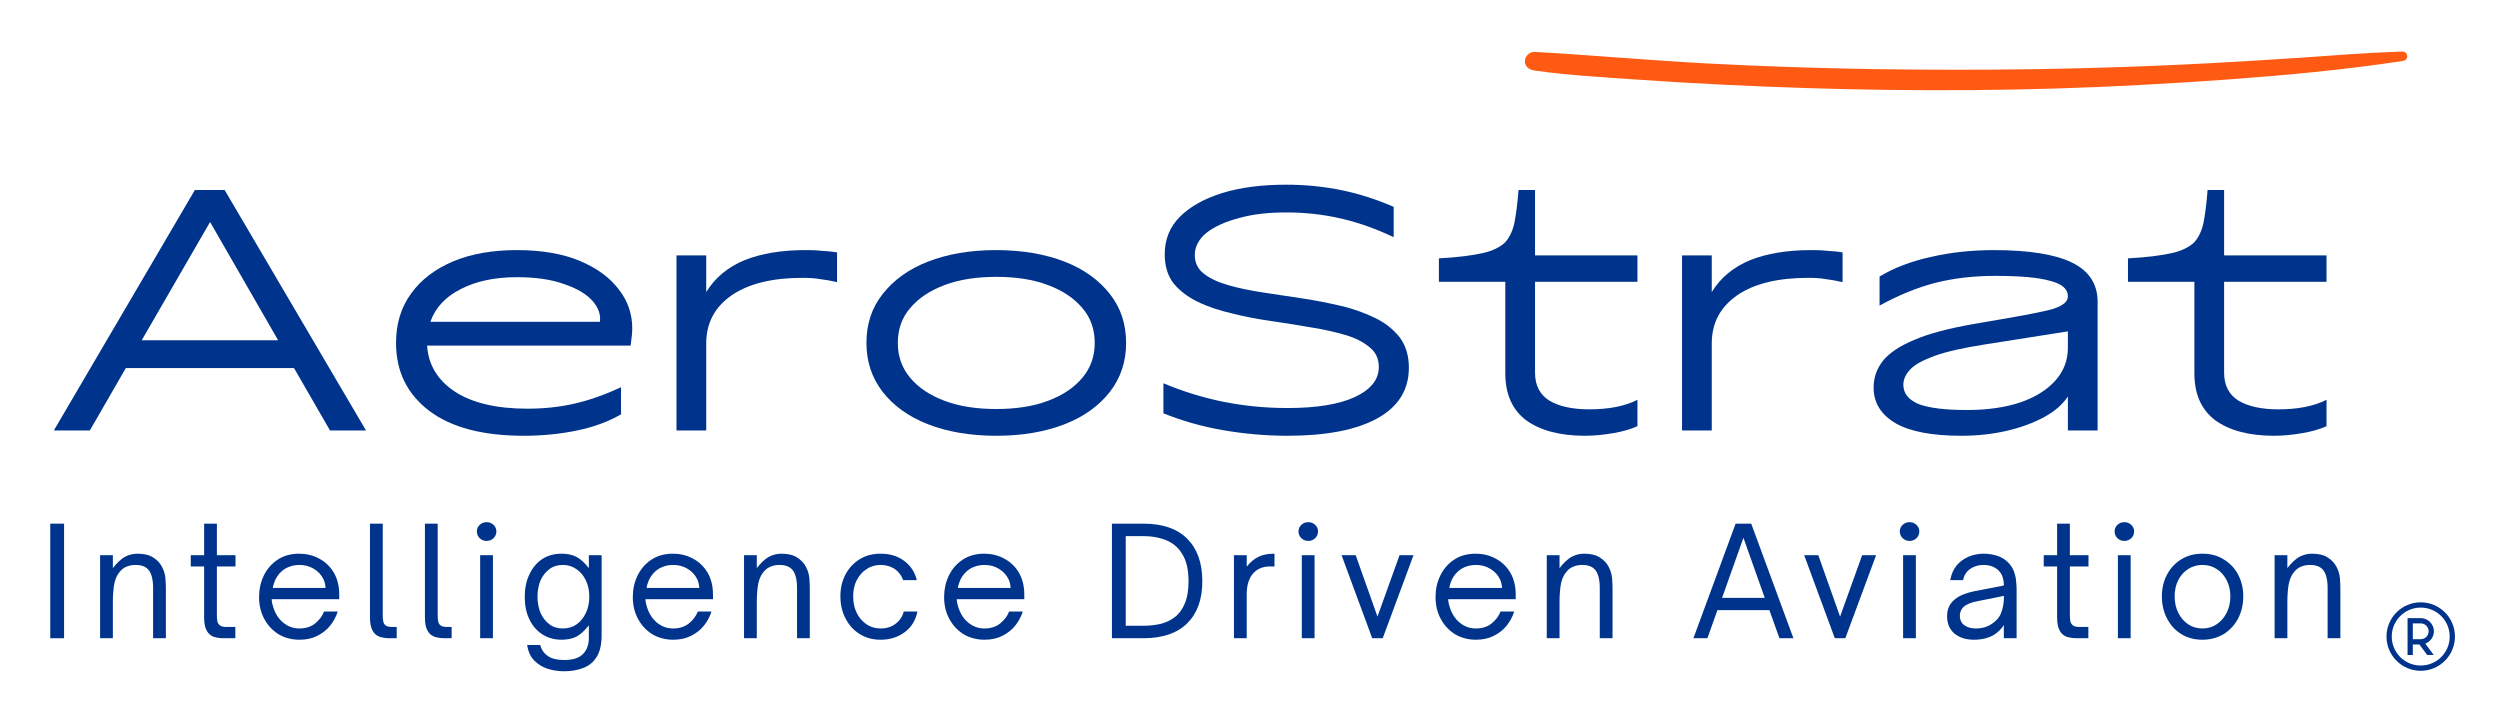
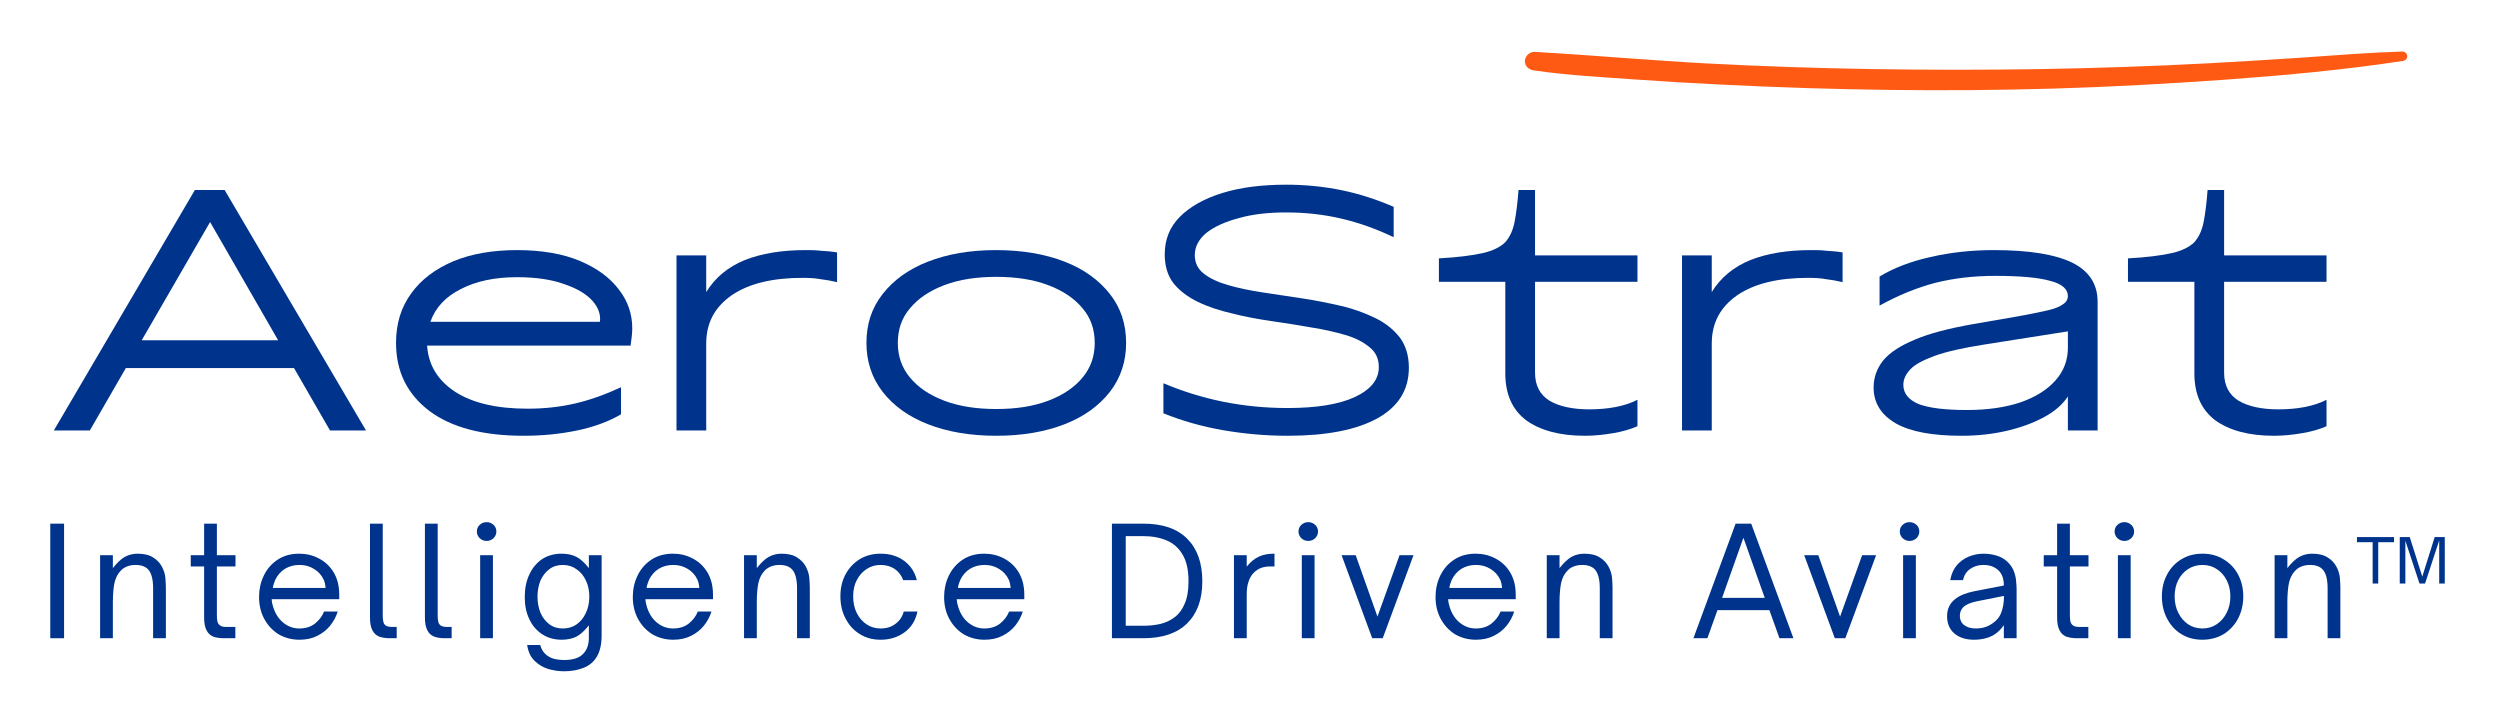
<svg xmlns="http://www.w3.org/2000/svg" xmlns:xlink="http://www.w3.org/1999/xlink" version="1.1" width="356" height="101" viewBox="0 0 356 101">
  <defs>
    <clipPath id="clip_1">
      <path transform="matrix(1,0,0,-1,-150,442.92)" d="M150 341.92H506V442.92H150Z" clip-rule="evenodd" />
    </clipPath>
    <clipPath id="clip_2">
      <path transform="matrix(.24,0,0,.24,-150,-375)" d="M0 0H6000V3375H0Z" clip-rule="evenodd" />
    </clipPath>
    <clipPath id="clip_3">
      <path transform="matrix(.24,0,0,.24,-150,-375)" d="M0 0H6000V3375H0Z" clip-rule="evenodd" />
    </clipPath>
    <clipPath id="clip_4">
      <path transform="matrix(.24,0,0,.24,-150,-375)" d="M0 0H6000V3375H0Z" clip-rule="evenodd" />
    </clipPath>
    <clipPath id="clip_5">
      <path transform="matrix(.24,0,0,.24,-150,389.88)" d="M0 0H6000V7H0Z" clip-rule="evenodd" />
    </clipPath>
    <clipPath id="clip_6">
      <path transform="matrix(.24,0,0,.24,1089.36,327)" d="M0 0H570V64H0Z" clip-rule="evenodd" />
    </clipPath>
    <clipPath id="clip_7">
      <path transform="matrix(.24,0,0,.24,-150,-375)" d="M5506.76 2641.411H5800.51V2907.036H5506.76Z" clip-rule="evenodd" />
    </clipPath>
    <clipPath id="clip_8">
      <path transform="matrix(.24,0,0,.24,-150,-375)" d="M5151.482 2679.117H5560.857V2910.367H5151.482Z" clip-rule="evenodd" />
    </clipPath>
    <clipPath id="clip_9">
      <path transform="matrix(.24,0,0,.24,-150,-375)" d="M885.543 904.903H1413.668V929.903H885.543Z" clip-rule="evenodd" />
    </clipPath>
    <clipPath id="clip_10">
      <path transform="matrix(.24,0,0,.24,62.39999,-158.04)" d="M0 0H529V26H0Z" clip-rule="evenodd" />
    </clipPath>
    <clipPath id="clip_11">
      <path transform="matrix(.24,0,0,.24,62.39999,-158.04)" d="M.543 2.27H528.668V27H.543Z" clip-rule="evenodd" />
    </clipPath>
    <clipPath id="clip_12">
      <path transform="matrix(.24,0,0,.24,-150,-375)" d="M1529.647 1591.15H2054.647V1616.15H1529.647Z" clip-rule="evenodd" />
    </clipPath>
    <clipPath id="clip_13">
      <path transform="matrix(.24,0,0,.24,216.96,6.839996)" d="M0 0H526V26H0Z" clip-rule="evenodd" />
    </clipPath>
    <clipPath id="clip_14">
      <path transform="matrix(.24,0,0,.24,216.96,6.839996)" d="M.647 1.371H525.647V26.371H.647Z" clip-rule="evenodd" />
    </clipPath>
    <clipPath id="clip_15">
      <path transform="matrix(.24,0,0,.24,-150,-375)" d="M0 0H6000V3375H0Z" clip-rule="evenodd" />
    </clipPath>
    <clipPath id="clip_16">
      <path transform="matrix(.24,0,0,.24,2.87999,-151.56)" d="M0 0H716V439H0Z" clip-rule="evenodd" />
    </clipPath>
    <clipPath id="clip_17">
      <path transform="matrix(.24,0,0,.24,5.279999,69.95999)" d="M0 0H1382V111H0Z" clip-rule="evenodd" />
    </clipPath>
    <path id="font_18_39" d="M.171 0H.079V.763H.171V0Z" />
    <path id="font_18_170" d="M.156 0H.071V.553H.156V.467C.184 .503 .211 .528 .236 .542 .262 .556 .29 .563 .32 .563 .363 .563 .398 .555 .424 .538 .45 .522 .47 .501 .483 .476 .496 .451 .504 .426 .506 .399 .508 .372 .509 .35 .509 .333V0H.424V.333C.424 .392 .413 .433 .392 .457 .373 .478 .345 .488 .307 .488 .284 .488 .265 .484 .248 .477 .231 .47 .217 .46 .206 .447 .188 .428 .175 .403 .167 .37 .16 .337 .156 .293 .156 .236V0Z" />
    <path id="font_18_199" d="M.324 0H.247C.22 0 .196 .004 .176 .011 .157 .019 .142 .033 .132 .053 .121 .074 .116 .102 .116 .139V.478H.027V.553H.116V.763H.201V.553H.325V.478H.201V.156C.201 .14 .202 .126 .204 .113 .207 .101 .213 .092 .222 .085 .231 .078 .246 .075 .267 .075H.324V0Z" />
    <path id="font_18_135" d="M.317-.01C.264-.01 .218 .003 .177 .027 .136 .053 .105 .087 .082 .13 .059 .173 .048 .221 .048 .275 .048 .325 .058 .372 .079 .416 .1 .46 .13 .495 .17 .522 .21 .549 .258 .563 .315 .563 .362 .563 .405 .553 .445 .532 .486 .511 .519 .481 .544 .44 .569 .399 .582 .349 .582 .29V.26H.132C.133 .241 .137 .222 .143 .205 .157 .162 .179 .128 .21 .103 .241 .078 .276 .065 .316 .065 .358 .065 .393 .076 .421 .098 .449 .121 .469 .147 .481 .178H.572C.561 .143 .544 .112 .521 .083 .498 .055 .47 .033 .436 .016 .403-.001 .363-.01 .317-.01M.14 .335H.491C.49 .344 .489 .354 .487 .363 .485 .372 .482 .381 .479 .389 .464 .421 .442 .445 .413 .462 .384 .48 .352 .488 .317 .488 .28 .488 .248 .479 .22 .462 .193 .445 .171 .42 .156 .389 .152 .38 .149 .371 .146 .362 .143 .353 .141 .344 .14 .335Z" />
    <path id="font_18_164" d="M.247 0H.2C.173 0 .149 .004 .13 .011 .11 .019 .095 .033 .085 .053 .074 .074 .069 .102 .069 .139V.763H.154V.152C.154 .135 .155 .121 .158 .11 .16 .099 .166 .09 .175 .084 .184 .078 .199 .075 .22 .075H.247V0Z" />
    <path id="font_18_150" d="M.114 .648C.096 .648 .081 .654 .068 .666 .055 .679 .049 .694 .049 .711 .049 .728 .055 .743 .068 .755 .081 .767 .096 .773 .114 .773 .132 .773 .147 .767 .16 .755 .173 .743 .179 .728 .179 .711 .179 .694 .173 .679 .16 .666 .147 .654 .132 .648 .114 .648M.156 0H.071V.553H.156V0Z" />
    <path id="font_18_145" d="M.315-.22C.278-.22 .242-.215 .206-.204 .172-.193 .142-.175 .117-.15 .091-.125 .075-.09 .068-.045H.155C.164-.078 .181-.102 .207-.119 .233-.137 .269-.145 .314-.145 .372-.145 .414-.132 .44-.105 .466-.079 .479-.043 .479 .003V.086C.45 .049 .422 .024 .395 .01 .368-.003 .335-.01 .298-.01 .249-.01 .206 .002 .169 .026 .132 .05 .103 .083 .083 .126 .062 .169 .052 .219 .052 .274 .052 .331 .062 .382 .083 .425 .103 .468 .131 .502 .168 .527 .205 .551 .248 .563 .297 .563 .336 .563 .369 .556 .396 .542 .423 .528 .451 .503 .479 .467V.553H.564V.019C.564-.041 .553-.088 .532-.123 .511-.158 .481-.183 .444-.197 .407-.212 .364-.22 .315-.22M.306 .065C.341 .065 .371 .074 .397 .092 .424 .111 .444 .136 .459 .168 .474 .2 .482 .236 .482 .277 .482 .318 .474 .354 .459 .385 .444 .417 .423 .442 .396 .46 .37 .479 .34 .488 .306 .488 .271 .488 .241 .479 .216 .46 .191 .441 .171 .416 .157 .385 .144 .353 .137 .317 .137 .277 .137 .237 .144 .201 .157 .169 .171 .137 .191 .112 .216 .093 .241 .074 .271 .065 .306 .065Z" />
    <path id="font_18_127" d="M.316-.01C.264-.01 .218 .002 .178 .027 .137 .052 .106 .086 .083 .13 .06 .173 .048 .223 .048 .279 .048 .334 .059 .382 .082 .425 .105 .468 .136 .501 .176 .526 .217 .551 .263 .563 .316 .563 .378 .563 .43 .547 .473 .515 .516 .483 .544 .44 .557 .387H.466C.455 .418 .436 .443 .41 .461 .383 .479 .351 .488 .316 .488 .281 .488 .25 .479 .223 .461 .195 .443 .173 .418 .157 .387 .141 .356 .133 .32 .133 .279 .133 .237 .141 .2 .157 .168 .173 .136 .195 .111 .223 .092 .25 .074 .281 .065 .316 .065 .355 .065 .388 .075 .415 .096 .443 .117 .461 .144 .47 .178H.561C.549 .119 .521 .073 .476 .04 .431 .007 .378-.01 .316-.01Z" />
    <path id="font_18_1" d="" />
    <path id="font_18_20" d="M.288 0H.079V.763H.289C.416 .763 .513 .73 .58 .663 .647 .596 .681 .502 .681 .379 .681 .258 .647 .165 .58 .099 .513 .033 .415 0 .288 0M.171 .68V.083H.287C.327 .083 .365 .087 .401 .095 .438 .104 .47 .119 .498 .141 .526 .162 .548 .192 .564 .231 .581 .27 .589 .319 .589 .379 .589 .454 .576 .513 .55 .556 .525 .6 .489 .632 .444 .651 .399 .67 .347 .68 .288 .68H.171Z" />
    <path id="font_18_189" d="M.156 0H.071V.553H.156V.477C.181 .508 .209 .531 .238 .544 .267 .557 .3 .563 .337 .563H.341V.478H.312C.267 .478 .232 .465 .205 .438 .189 .423 .177 .403 .169 .379 .16 .355 .156 .326 .156 .291V0Z" />
    <path id="font_18_212" d="M.294 0H.224L.02 .553H.114L.259 .144 .406 .553H.499L.294 0Z" />
    <path id="font_18_2" d="M.107 0H.014L.295 .763H.399L.68 0H.587L.52 .187H.174L.107 0M.347 .669 .205 .269H.489L.347 .669Z" />
    <path id="font_18_114" d="M.228-.01C.173-.01 .129 .004 .096 .032 .064 .06 .048 .098 .048 .147 .048 .195 .066 .233 .102 .261 .131 .284 .174 .302 .229 .313L.426 .351C.426 .394 .415 .427 .392 .45 .367 .475 .333 .488 .29 .488 .256 .488 .226 .479 .201 .461 .176 .443 .161 .418 .154 .387H.069C.076 .426 .09 .458 .111 .484 .133 .51 .16 .53 .191 .543 .222 .556 .256 .563 .291 .563 .323 .563 .353 .558 .382 .549 .41 .54 .434 .525 .453 .506 .472 .487 .486 .466 .494 .443 .502 .42 .507 .398 .508 .376 .51 .355 .511 .339 .511 .326V0H.426V.087C.407 .059 .384 .037 .359 .022 .34 .011 .32 .003 .298-.002 .277-.007 .253-.01 .228-.01M.238 .065C.272 .065 .301 .071 .326 .084 .365 .105 .392 .131 .406 .164 .42 .197 .427 .236 .427 .282L.247 .246C.206 .238 .175 .225 .156 .207 .141 .192 .133 .172 .133 .149 .133 .124 .142 .103 .161 .088 .181 .073 .206 .065 .238 .065Z" />
    <path id="font_18_175" d="M.318-.01C.265-.01 .219 .002 .178 .027 .137 .052 .106 .086 .083 .13 .06 .173 .048 .223 .048 .279 .048 .334 .06 .382 .083 .425 .106 .468 .137 .501 .178 .526 .219 .551 .265 .563 .318 .563 .371 .563 .418 .551 .458 .526 .5 .501 .532 .468 .555 .425 .578 .382 .59 .334 .59 .279 .59 .224 .578 .174 .555 .13 .532 .087 .5 .053 .459 .027 .418 .003 .371-.01 .318-.01M.318 .065C.353 .065 .385 .074 .413 .093 .441 .112 .463 .137 .479 .169 .496 .202 .504 .238 .504 .279 .504 .318 .496 .354 .48 .385 .464 .417 .442 .442 .414 .46 .386 .479 .354 .488 .318 .488 .283 .488 .251 .479 .223 .461 .195 .443 .173 .418 .157 .387 .141 .355 .133 .319 .133 .279 .133 .238 .141 .201 .158 .168 .174 .136 .196 .111 .224 .092 .252 .074 .283 .065 .318 .065Z" />
    <clipPath id="clip_19">
      <path transform="matrix(.24,0,0,.24,6.720001,16.67999)" d="M0 0H1369V235H0Z" clip-rule="evenodd" />
    </clipPath>
    <path id="font_20_1" d="M.017 0 .444 .728H.534L.962 0H.853L.744 .189H.235L.126 0H.017M.49 .631 .283 .273H.696L.49 .631Z" />
    <path id="font_20_297" d="M.421-.016C.298-.016 .203 .009 .136 .059 .069 .11 .035 .178 .035 .265 .035 .323 .05 .373 .081 .415 .111 .457 .154 .489 .208 .512 .263 .535 .328 .546 .401 .546 .476 .546 .54 .535 .592 .513 .644 .491 .683 .462 .71 .426 .737 .391 .75 .352 .75 .309 .75 .296 .748 .278 .745 .257H.129C.133 .198 .161 .152 .214 .117 .267 .083 .34 .066 .433 .066 .483 .066 .531 .071 .578 .082 .625 .093 .671 .11 .716 .131V.049C.68 .028 .636 .011 .583 0 .53-.011 .476-.016 .421-.016M.401 .464C.334 .464 .277 .452 .231 .428 .185 .405 .154 .372 .139 .329H.652C.655 .35 .648 .371 .63 .392 .611 .413 .583 .43 .544 .443 .506 .457 .458 .464 .401 .464Z" />
    <path id="font_20_420" d="M.06 0V.53H.15V.419C.177 .463 .216 .495 .267 .516 .318 .536 .379 .546 .45 .546 .465 .546 .481 .546 .497 .544 .513 .543 .529 .542 .546 .539V.449C.529 .453 .513 .456 .496 .458 .48 .461 .462 .462 .442 .462 .351 .462 .28 .445 .228 .41 .176 .374 .15 .326 .15 .263V0H.06Z" />
    <path id="font_20_381" d="M.428-.016C.349-.016 .28-.004 .221 .019 .162 .042 .117 .075 .084 .117 .051 .16 .035 .209 .035 .265 .035 .322 .051 .371 .084 .413 .117 .455 .162 .488 .221 .511 .28 .534 .348 .546 .427 .546 .506 .546 .576 .534 .635 .511 .694 .488 .739 .455 .772 .413 .805 .371 .821 .322 .821 .265 .821 .209 .805 .16 .772 .117 .739 .075 .694 .042 .635 .019 .576-.004 .507-.016 .428-.016M.428 .065C.488 .065 .54 .073 .585 .09 .63 .107 .664 .13 .689 .16 .714 .19 .726 .225 .726 .265 .726 .306 .714 .341 .689 .37 .664 .4 .63 .423 .585 .44 .54 .457 .488 .465 .428 .465 .368 .465 .316 .457 .271 .44 .226 .423 .192 .4 .167 .37 .142 .341 .13 .306 .13 .265 .13 .225 .142 .19 .167 .16 .192 .13 .226 .107 .271 .09 .316 .073 .368 .065 .428 .065Z" />
    <path id="font_20_175" d="M.415-.016C.348-.016 .283-.01 .219 .001 .156 .012 .096 .029 .039 .052V.143C.096 .119 .156 .1 .22 .087 .285 .074 .35 .068 .415 .068 .502 .068 .57 .079 .618 .101 .667 .124 .691 .154 .691 .192 .691 .217 .682 .237 .663 .252 .645 .267 .621 .28 .59 .289 .559 .298 .525 .306 .486 .312 .447 .319 .408 .325 .367 .331 .326 .337 .287 .344 .248 .354 .209 .363 .175 .374 .144 .389 .113 .404 .089 .422 .07 .445 .052 .468 .043 .498 .043 .533 .043 .578 .058 .616 .089 .647 .12 .678 .163 .702 .218 .719 .273 .736 .338 .744 .411 .744 .47 .744 .527 .738 .58 .727 .633 .716 .685 .699 .736 .677V.585C.686 .609 .634 .628 .579 .641 .524 .654 .468 .66 .411 .66 .358 .66 .31 .655 .268 .643 .226 .632 .193 .617 .169 .598 .146 .579 .134 .556 .134 .531 .134 .508 .143 .489 .161 .475 .18 .46 .204 .449 .235 .44 .266 .431 .3 .424 .339 .418 .378 .412 .417 .406 .458 .4 .499 .394 .538 .386 .577 .377 .616 .368 .65 .355 .681 .34 .712 .325 .736 .305 .755 .281 .773 .256 .782 .226 .782 .19 .782 .123 .75 .072 .687 .037 .624 .002 .533-.016 .415-.016Z" />
    <path id="font_20_441" d="M.455-.016C.379-.016 .32-0 .277 .031 .235 .063 .214 .11 .214 .173V.45H.013V.521C.07 .524 .115 .53 .146 .537 .177 .544 .2 .556 .214 .57 .228 .586 .237 .606 .242 .631 .247 .656 .251 .689 .254 .728H.304V.53H.614V.45H.304V.175C.304 .136 .319 .108 .348 .09 .377 .073 .417 .064 .468 .064 .495 .064 .522 .066 .548 .071 .573 .076 .595 .083 .614 .093V.013C.594 .004 .57-.003 .541-.008 .512-.013 .484-.016 .455-.016Z" />
    <path id="font_20_253" d="M.306-.016C.219-.016 .153-.004 .108 .021 .063 .047 .04 .083 .04 .13 .04 .161 .05 .188 .069 .212 .089 .236 .121 .257 .165 .275 .209 .294 .268 .309 .341 .322L.468 .344C.509 .351 .541 .358 .564 .363 .587 .368 .604 .375 .613 .382 .623 .388 .628 .397 .628 .407 .628 .428 .61 .444 .574 .453 .539 .463 .483 .468 .408 .468 .343 .468 .283 .461 .227 .447 .17 .432 .114 .409 .058 .378V.466C.101 .492 .153 .512 .212 .525 .272 .539 .336 .546 .404 .546 .511 .546 .59 .533 .641 .508 .692 .483 .718 .443 .718 .39V0H.628V.103C.613 .08 .59 .059 .557 .041 .524 .023 .486 .009 .443-.001 .4-.011 .354-.016 .306-.016M.323 .062C.385 .062 .439 .07 .484 .085 .53 .101 .565 .123 .59 .151 .616 .18 .628 .213 .628 .251V.3L.374 .26C.311 .25 .261 .239 .225 .226 .19 .213 .165 .2 .151 .185 .137 .17 .13 .155 .13 .138 .13 .112 .146 .093 .176 .08 .208 .068 .256 .062 .323 .062Z" />
    <clipPath id="clip_21">
      <path transform="matrix(.24,0,0,.24,202.8,-136.44)" d="M0 0H695V357H0Z" clip-rule="evenodd" />
    </clipPath>
    <clipPath id="clip_22">
      <path transform="matrix(.24,0,0,.24,-150,-375)" d="M1948.717 1302.637H1998.717V1352.637H1948.717Z" clip-rule="evenodd" />
-     </clipPath>
-     <clipPath id="clip_23">
-       <path transform="matrix(.24,0,0,.24,-150,-375)" d="M2037.86 1916.755H2087.859V1966.755H2037.86Z" clip-rule="evenodd" />
    </clipPath>
    <clipPath id="clip_24">
      <path transform="matrix(.24,0,0,.24,-150,-375)" d="M0 0H6000V3375H0Z" clip-rule="evenodd" />
    </clipPath>
  </defs>
  <g>
    <g clip-path="url(#clip_1)">
      <g clip-path="url(#clip_2)" />
      <g clip-path="url(#clip_3)" />
      <g clip-path="url(#clip_4)">
        <g opacity=".2">
          <g clip-path="url(#clip_5)" />
        </g>
        <g>
          <g clip-path="url(#clip_6)" />
        </g>
      </g>
      <g clip-path="url(#clip_7)" />
      <g clip-path="url(#clip_8)" />
      <g clip-path="url(#clip_9)">
        <g>
          <g clip-path="url(#clip_10)">
            <g clip-path="url(#clip_11)" />
          </g>
        </g>
      </g>
      <g clip-path="url(#clip_12)">
        <g>
          <g clip-path="url(#clip_13)">
            <g clip-path="url(#clip_14)">
              <path transform="matrix(.2697495,0,0,-.2570957,212.5296,74.34017)" d="M480.6 255.4C449.4 250.4 418 247.4 386.5 245 356.6 242.8 326.6 241 296.6 240.1 238.6 238.3 180.6 239.2 122.7 242.2 106.6 243 90.4 244 74.3 245.2 56.9 246.5 39.3 247.5 22.1 250.1 19.3 250.5 17 252.4 17.1 255.4 17.2 258.1 19.6 260.6 22.4 260.4 52.8 258.6 83.1 255.7 113.5 254 142.3 252.4 171.1 251.4 200 250.9 259.3 249.9 318.8 250.8 378 254.1 394.3 255 410.5 256.1 426.8 257.2 444.5 258.5 462.2 260 479.9 260.6 483.4 260.9 484.1 256 480.6 255.4Z" fill="#ff5a13" />
            </g>
          </g>
        </g>
      </g>
      <g clip-path="url(#clip_15)">
        <g>
          <g clip-path="url(#clip_16)" />
        </g>
        <g>
          <g clip-path="url(#clip_17)">
            <use data-text="I" xlink:href="#font_18_39" transform="matrix(21.38292,0,0,-21.38292,5.468246,90.88378)" fill="#00348c" />
            <use data-text="n" xlink:href="#font_18_170" transform="matrix(21.38292,0,0,-21.38292,12.7361,90.88378)" fill="#00348c" />
            <use data-text="t" xlink:href="#font_18_199" transform="matrix(21.38292,0,0,-21.38292,26.58627,90.88378)" fill="#00348c" />
            <use data-text="e" xlink:href="#font_18_135" transform="matrix(21.38292,0,0,-21.38292,35.86289,90.88378)" fill="#00348c" />
            <use data-text="l" xlink:href="#font_18_164" transform="matrix(21.38292,0,0,-21.38292,51.20927,90.88378)" fill="#00348c" />
            <use data-text="l" xlink:href="#font_18_164" transform="matrix(21.38292,0,0,-21.38292,59.03278,90.88378)" fill="#00348c" />
            <use data-text="i" xlink:href="#font_18_150" transform="matrix(21.38292,0,0,-21.38292,66.85628,90.88378)" fill="#00348c" />
            <use data-text="g" xlink:href="#font_18_145" transform="matrix(21.38292,0,0,-21.38292,73.61121,90.88378)" fill="#00348c" />
            <use data-text="e" xlink:href="#font_18_135" transform="matrix(21.38292,0,0,-21.38292,89.08583,90.88378)" fill="#00348c" />
            <use data-text="n" xlink:href="#font_18_170" transform="matrix(21.38292,0,0,-21.38292,104.4322,90.88378)" fill="#00348c" />
            <use data-text="c" xlink:href="#font_18_127" transform="matrix(21.38292,0,0,-21.38292,118.6459,90.88378)" fill="#00348c" />
            <use data-text="e" xlink:href="#font_18_135" transform="matrix(21.38292,0,0,-21.38292,133.4152,90.88378)" fill="#00348c" />
            <use data-text=" " xlink:href="#font_18_1" transform="matrix(21.38292,0,0,-21.38292,148.7616,90.88378)" fill="#00348c" />
            <use data-text="D" xlink:href="#font_18_20" transform="matrix(21.38292,0,0,-21.38292,156.6492,90.88378)" fill="#00348c" />
            <use data-text="r" xlink:href="#font_18_189" transform="matrix(21.38292,0,0,-21.38292,174.1969,90.88378)" fill="#00348c" />
            <use data-text="i" xlink:href="#font_18_150" transform="matrix(21.38292,0,0,-21.38292,183.8584,90.88378)" fill="#00348c" />
            <use data-text="v" xlink:href="#font_18_212" transform="matrix(21.38292,0,0,-21.38292,190.6133,90.88378)" fill="#00348c" />
            <use data-text="e" xlink:href="#font_18_135" transform="matrix(21.38292,0,0,-21.38292,203.395,90.88378)" fill="#00348c" />
            <use data-text="n" xlink:href="#font_18_170" transform="matrix(21.38292,0,0,-21.38292,218.7414,90.88378)" fill="#00348c" />
            <use data-text=" " xlink:href="#font_18_1" transform="matrix(21.38292,0,0,-21.38292,232.955,90.88378)" fill="#00348c" />
            <use data-text="A" xlink:href="#font_18_2" transform="matrix(21.38292,0,0,-21.38292,240.8427,90.88378)" fill="#00348c" />
            <use data-text="v" xlink:href="#font_18_212" transform="matrix(21.38292,0,0,-21.38292,256.4877,90.88378)" fill="#00348c" />
            <use data-text="i" xlink:href="#font_18_150" transform="matrix(21.38292,0,0,-21.38292,269.4832,90.88378)" fill="#00348c" />
            <use data-text="a" xlink:href="#font_18_114" transform="matrix(21.38292,0,0,-21.38292,276.2381,90.88378)" fill="#00348c" />
            <use data-text="t" xlink:href="#font_18_199" transform="matrix(21.38292,0,0,-21.38292,290.4518,90.88378)" fill="#00348c" />
            <use data-text="i" xlink:href="#font_18_150" transform="matrix(21.38292,0,0,-21.38292,300.0706,90.88378)" fill="#00348c" />
            <use data-text="o" xlink:href="#font_18_175" transform="matrix(21.38292,0,0,-21.38292,306.8255,90.88378)" fill="#00348c" />
            <use data-text="n" xlink:href="#font_18_170" transform="matrix(21.38292,0,0,-21.38292,322.3856,90.88378)" fill="#00348c" />
          </g>
        </g>
        <g>
          <g clip-path="url(#clip_19)">
            <use data-text="A" xlink:href="#font_20_1" transform="matrix(47.04597,0,0,-47.04597,6.863761,61.30163)" fill="#00348c" />
            <use data-text="e" xlink:href="#font_20_297" transform="matrix(47.04597,0,0,-47.04597,54.74961,61.30163)" fill="#00348c" />
            <use data-text="r" xlink:href="#font_20_420" transform="matrix(47.04597,0,0,-47.04597,93.50994,61.30163)" fill="#00348c" />
            <use data-text="o" xlink:href="#font_20_381" transform="matrix(47.04597,0,0,-47.04597,121.7336,61.30163)" fill="#00348c" />
            <use data-text="S" xlink:href="#font_20_175" transform="matrix(47.04597,0,0,-47.04597,163.8337,61.30163)" fill="#00348c" />
            <use data-text="t" xlink:href="#font_20_441" transform="matrix(47.04597,0,0,-47.04597,204.2874,61.30163)" fill="#00348c" />
            <use data-text="r" xlink:href="#font_20_420" transform="matrix(47.04597,0,0,-47.04597,236.6975,61.30163)" fill="#00348c" />
            <use data-text="a" xlink:href="#font_20_253" transform="matrix(47.04597,0,0,-47.04597,264.9212,61.30163)" fill="#00348c" />
            <use data-text="t" xlink:href="#font_20_441" transform="matrix(47.04597,0,0,-47.04597,302.4115,61.30163)" fill="#00348c" />
          </g>
        </g>
        <g>
          <g clip-path="url(#clip_21)" />
        </g>
      </g>
      <g clip-path="url(#clip_22)" />
-       <g clip-path="url(#clip_23)">
-         <path transform="matrix(.16,0,0,.16,339.0863,85.02121)" d="M35.156 4.688C18.355 4.688 4.688 18.355 4.688 35.156 4.687 51.957 18.355 65.625 35.156 65.625 51.957 65.625 65.625 51.957 65.625 35.156 65.625 18.355 51.957 4.688 35.156 4.688V4.688ZM35.156 9.375C49.422 9.375 60.938 20.891 60.938 35.156 60.938 49.422 49.422 60.938 35.156 60.938 20.891 60.938 9.375 49.422 9.375 35.156 9.375 20.891 20.891 9.375 35.156 9.375V9.375ZM23.438 18.75V51.562H28.125V42.188H33.977L40.898 51.562H46.727L39.23 41.41C43.676 39.742 46.875 35.477 46.875 30.469 46.875 24.023 41.602 18.75 35.156 18.75H23.438ZM28.125 23.438H35.156C39.07 23.438 42.188 26.555 42.188 30.469 42.188 34.383 39.07 37.5 35.156 37.5H28.125V23.438Z" fill="#00348c" />
-       </g>
+       <path transform="matrix(0.066165,0,0,0.066165,335.63,76.478)" d="M45.8 100H33.8V11H0V0H79.8V11H45.8ZM104.2 100H92.1V0H113.6L140.6 85.1L167.3 0H189V100H177V7.3L146.6 100H134.6L104.2 7.9Z" fill="#00348c" />
      <g clip-path="url(#clip_24)" />
      <path transform="matrix(1,0,0,-1,-150,442.92)" d="M367.115 429.746H493.073V436.044H367.115Z" fill-opacity="0" />
      <path transform="matrix(1,0,0,-1,-150,442.92)" d="M489.086 345.563H501.422V357.899H489.086Z" fill-opacity="0" />
    </g>
  </g>
</svg>
